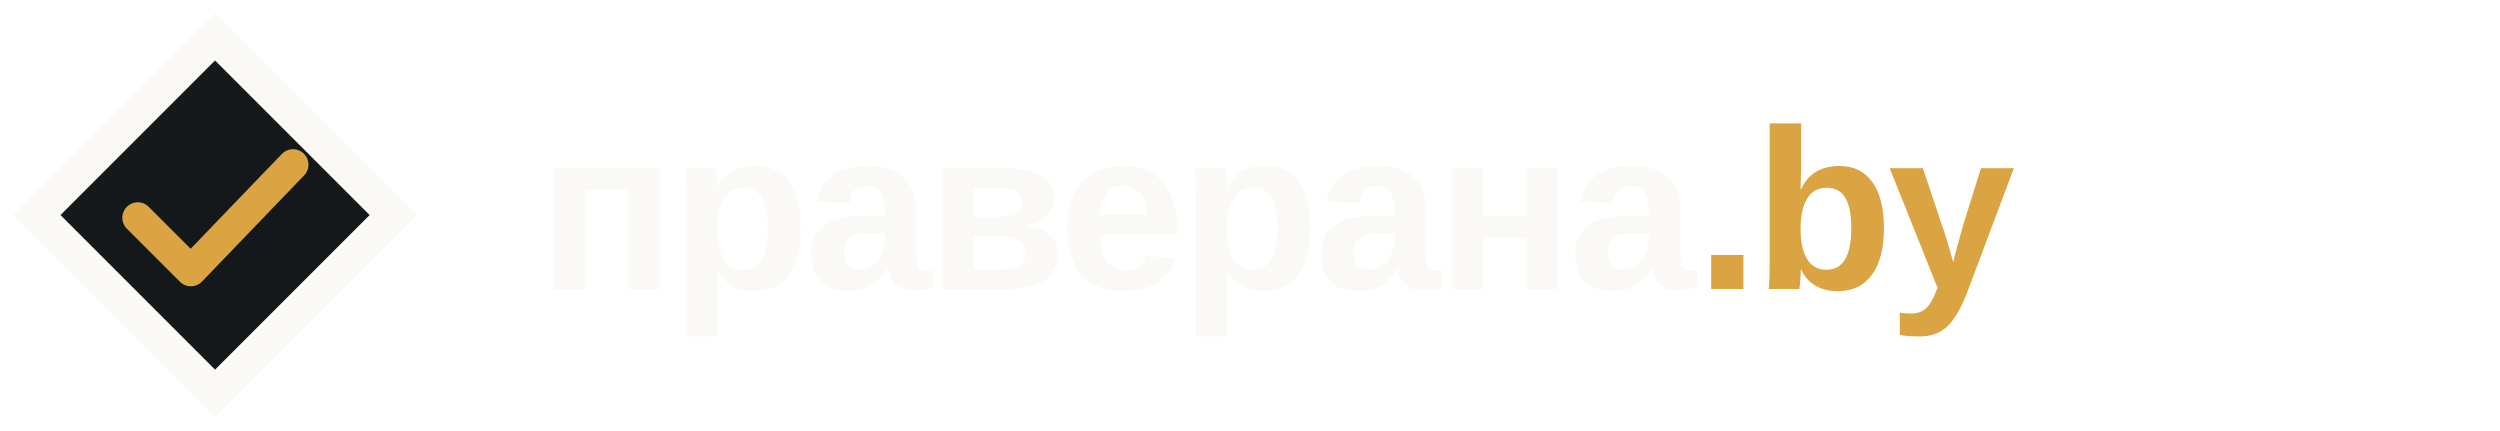
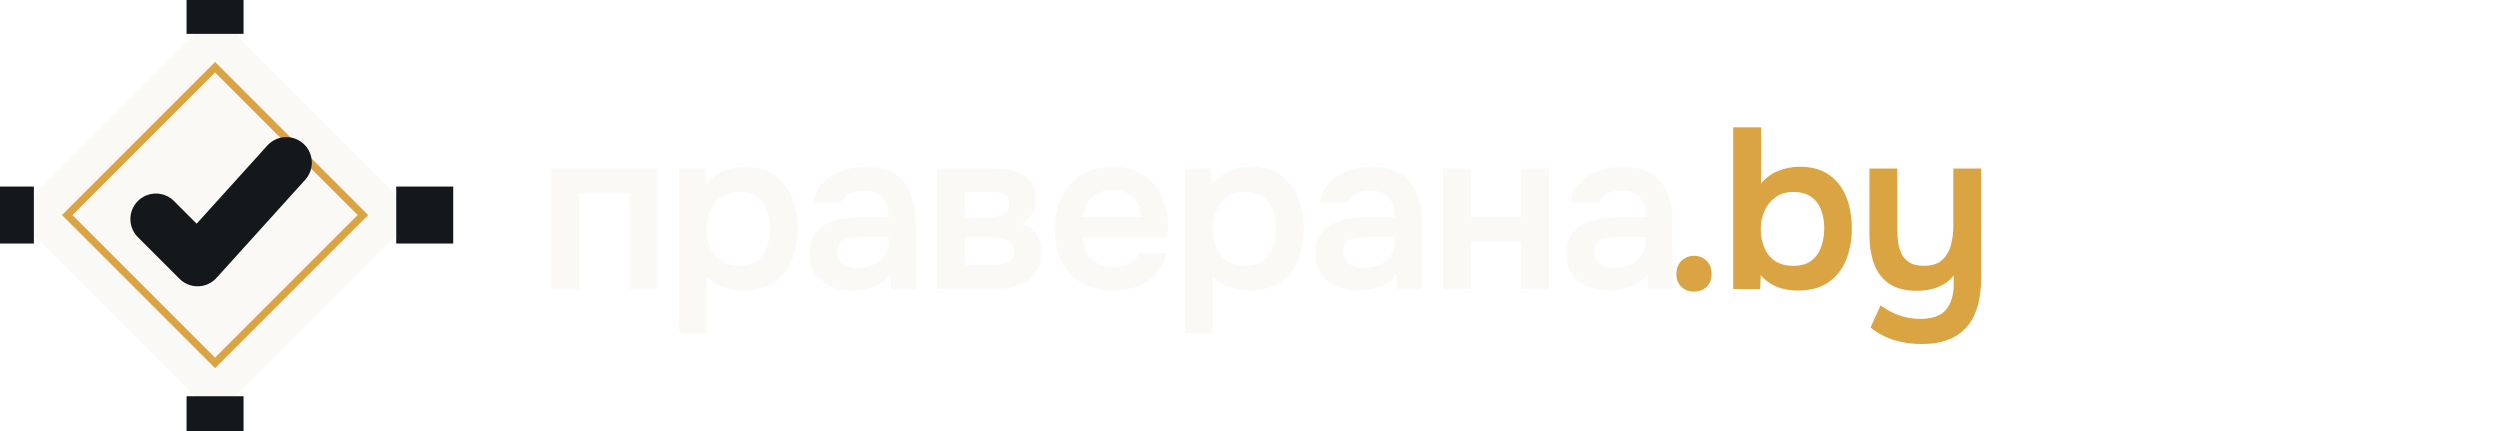
<svg xmlns="http://www.w3.org/2000/svg" viewBox="0 0 372 64" role="img" aria-label="Праверана.by">
-   <path d="M32 2 62 32 32 62 2 32Z" fill="#faf9f5" />
-   <path d="M32 9 55 32 32 55 9 32Z" fill="#15181a" />
-   <path d="M20.5 32.4 28.4 40.3 43.6 24.5" fill="none" stroke="#d9a441" stroke-width="4.6" stroke-linecap="round" stroke-linejoin="round" />
-   <text x="80" y="43" font-family="Onest, 'Segoe UI', Arial, sans-serif" font-size="34" font-weight="600" letter-spacing="-0.8" fill="#faf9f5">праверана<tspan fill="#d9a441">.by</tspan>
-   </text>
+   <path d="M32.0 2.0 L62.0 32.0 L32.0 62.0 L2.0 32.0 Z" fill="#faf9f5" />
+   <path d="M27.76 -3.44 L36.24 -3.44 L36.24 5.04 L27.76 5.04 Z" fill="#15181a" />
+   <path d="M58.96 27.76 L67.44 27.76 L67.44 36.24 L58.96 36.24 Z" fill="#15181a" />
+   <path d="M27.76 58.96 L36.24 58.96 L36.24 67.44 L27.76 67.44 Z" fill="#15181a" />
+   <path d="M-3.44 27.76 L5.04 27.76 L5.04 36.24 L-3.44 36.24 Z" fill="#15181a" />
+   <path d="M32.0 10.0 L54.0 32.0 L32.0 54.0 L10.0 32.0 Z" fill="none" stroke="#d9a441" stroke-width="1.1" />
+   <path d="M23.2 32.6 L29.4 38.8 L42.6 24.2" fill="none" stroke="#15181a" stroke-width="7.6" stroke-linecap="round" stroke-linejoin="round" />
+   <g transform="translate(80 43) scale(1)">
+     <path d="M59 0V527H523.601V0H402.199V418.798H180.802V0Z" transform="translate(0.0 0) scale(0.034 -0.034)" fill="#faf9f5" />
+     <path d="M59 -194.4V527H173.202L179.202 455.201Q209.802 497.401 254.702 516Q299.602 534.6 350.001 534.6Q426.401 534.6 477.001 498.7Q527.601 462.8 552.901 401.4Q578.201 340 578.201 263Q578.201 186 552.601 124.8Q527.001 63.6 474.401 28.4Q421.801 -6.8 340.401 -6.8Q302.401 -6.8 272.201 1.5Q242.001 9.8 219.602 24.4Q197.202 39 180.802 55.8V-194.4ZM323 102.602Q373.8 102.602 403 125.302Q432.199 148.002 444.899 184.401Q457.599 220.801 457.599 261.8Q457.599 304.999 444.299 342.199Q430.999 379.398 401 401.998Q371 424.598 320.6 424.598Q275.001 424.598 243.501 402.098Q212.001 379.599 195.802 342.699Q179.602 305.799 179.602 262.8Q179.602 219.001 195.002 182.401Q210.401 145.802 242.401 124.202Q274.401 102.602 323 102.602Z" transform="translate(19.02 0) scale(0.034 -0.034)" fill="#faf9f5" />
+     <path d="M226.399 -6.8Q189.799 -6.8 156.399 2.9Q122.999 12.6 97.099 32.3Q71.199 52 56.099 81.7Q41 111.4 41 151.2Q41 202.2 60.3 234.401Q79.6 266.601 113 283.801Q146.401 301 190.201 307.6Q234.001 314.2 282.002 314.2H387.799Q387.799 348.8 376.699 374.899Q365.599 400.999 342.199 415.699Q318.8 430.398 280.4 430.398Q258.6 430.398 238.301 424.798Q218.001 419.198 203.801 407.998Q189.601 396.799 184.001 378.799H58.999Q65.599 419.999 86.899 449.499Q108.199 479 140.199 497.6Q172.2 516.2 210.4 525.4Q248.6 534.6 289 534.6Q364.6 534.6 412.401 504.9Q460.201 475.2 483.101 419.3Q506.001 363.4 506.001 284.2V0H398.199L395.199 63.8Q372.799 35.8 344.199 20.2Q315.599 4.6 285.299 -1.1Q254.999 -6.8 226.399 -6.8ZM252 92.201Q292.8 92.201 323.299 107.101Q353.799 122.001 370.799 148.801Q387.799 175.601 387.799 211.2V227.999H272.6Q251.6 227.999 231.7 225.799Q211.801 223.599 196.001 217.099Q180.201 210.599 171.102 197.7Q162.002 184.8 162.002 162.4Q162.002 138.801 174.401 123.201Q186.801 107.601 207.601 99.901Q228.401 92.201 252 92.201Z" transform="translate(39.06 0) scale(0.034 -0.034)" fill="#faf9f5" />
+     <path d="M59 0V527H298.202Q332.402 527 366.502 522.3Q400.602 517.6 428.902 503.5Q457.202 489.4 474.702 462.6Q492.202 435.8 492.202 391.2Q492.202 366.8 484.602 346.1Q477.002 325.4 463.302 310Q449.602 294.6 430.402 284.2Q475.602 270.6 496.401 238.4Q517.201 206.2 517.201 160.4Q517.201 116.8 500.101 86.3Q483.001 55.8 454.501 36.8Q426 17.8 391.5 8.9Q357 0 322.201 0ZM180.802 105.602H307.401Q332 105.602 352.2 111.002Q372.4 116.402 384.599 129.302Q396.799 142.201 396.799 164.801Q396.799 186.4 387.299 198.5Q377.8 210.6 362.3 216.3Q346.801 222 328.001 223.6Q309.201 225.2 290.602 225.2H180.802ZM180.802 310.801H265.002Q281.802 310.801 300.902 313.001Q320.001 315.201 337.101 321.701Q354.2 328.2 364.9 340Q375.599 351.8 375.599 370.999Q375.599 397.199 361.5 408.299Q347.4 419.398 326.801 422.098Q306.201 424.798 285.801 424.798H180.802Z" transform="translate(57.41 0) scale(0.034 -0.034)" fill="#faf9f5" />
+     <path d="M295.4 -6.8Q212.6 -6.8 155.4 26.9Q98.2 60.6 68.6 121.2Q39 181.8 39 261.8Q39 342.4 69.7 403.7Q100.4 465 157.8 500Q215.2 535 295.6 535Q354.2 535 399.3 514.3Q444.4 493.6 475.3 457.2Q506.2 420.801 521.3 373.401Q536.401 326 535.201 272Q534.601 259.8 534.001 248.2Q533.401 236.6 531.2 224.4H160.602Q163.802 189.2 179.401 160.201Q195.001 131.201 223.601 114.301Q252.2 97.402 295 97.402Q320.2 97.402 343.1 103.502Q365.999 109.602 383.299 122.802Q400.599 136.001 407.199 155.801H528.601Q515.801 99.201 481.001 63.1Q446.201 27 397.6 10.1Q349 -6.8 295.4 -6.8ZM417.199 314.801Q416.599 347.8 401.799 374.799Q386.999 401.799 359.699 417.599Q332.4 433.399 292.6 433.399Q250.801 433.399 222.701 416.399Q194.601 399.399 180.001 372.399Q165.402 345.4 163.002 314.801Z" transform="translate(75.61 0) scale(0.034 -0.034)" fill="#faf9f5" />
+     <path d="M59 -194.4V527H173.202L179.202 455.201Q209.802 497.401 254.702 516Q299.602 534.6 350.001 534.6Q426.401 534.6 477.001 498.7Q527.601 462.8 552.901 401.4Q578.201 340 578.201 263Q578.201 186 552.601 124.8Q527.001 63.6 474.401 28.4Q421.801 -6.8 340.401 -6.8Q302.401 -6.8 272.201 1.5Q242.001 9.8 219.602 24.4Q197.202 39 180.802 55.8V-194.4ZM323 102.602Q373.8 102.602 403 125.302Q432.199 148.002 444.899 184.401Q457.599 220.801 457.599 261.8Q457.599 304.999 444.299 342.199Q430.999 379.398 401 401.998Q371 424.598 320.6 424.598Q275.001 424.598 243.501 402.098Q212.001 379.599 195.802 342.699Q179.602 305.799 179.602 262.8Q179.602 219.001 195.002 182.401Q210.401 145.802 242.401 124.202Q274.401 102.602 323 102.602Z" transform="translate(94.33 0) scale(0.034 -0.034)" fill="#faf9f5" />
+     <path d="M226.399 -6.8Q189.799 -6.8 156.399 2.9Q122.999 12.6 97.099 32.3Q71.199 52 56.099 81.7Q41 111.4 41 151.2Q41 202.2 60.3 234.401Q79.6 266.601 113 283.801Q146.401 301 190.201 307.6Q234.001 314.2 282.002 314.2H387.799Q387.799 348.8 376.699 374.899Q365.599 400.999 342.199 415.699Q318.8 430.398 280.4 430.398Q258.6 430.398 238.301 424.798Q218.001 419.198 203.801 407.998Q189.601 396.799 184.001 378.799H58.999Q65.599 419.999 86.899 449.499Q108.199 479 140.199 497.6Q172.2 516.2 210.4 525.4Q248.6 534.6 289 534.6Q364.6 534.6 412.401 504.9Q460.201 475.2 483.101 419.3Q506.001 363.4 506.001 284.2V0H398.199L395.199 63.8Q372.799 35.8 344.199 20.2Q315.599 4.6 285.299 -1.1Q254.999 -6.8 226.399 -6.8ZM252 92.201Q292.8 92.201 323.299 107.101Q353.799 122.001 370.799 148.801Q387.799 175.601 387.799 211.2V227.999H272.6Q251.6 227.999 231.7 225.799Q211.801 223.599 196.001 217.099Q180.201 210.599 171.102 197.7Q162.002 184.8 162.002 162.4Q162.002 138.801 174.401 123.201Q186.801 107.601 207.601 99.901Q228.401 92.201 252 92.201Z" transform="translate(114.37 0) scale(0.034 -0.034)" fill="#faf9f5" />
+     <path d="M59 0V527H180.802V314.801H401.199V527H523.001V0H401.199V206.199H180.802V0Z" transform="translate(132.71 0) scale(0.034 -0.034)" fill="#faf9f5" />
+     <path d="M226.399 -6.8Q189.799 -6.8 156.399 2.9Q122.999 12.6 97.099 32.3Q71.199 52 56.099 81.7Q41 111.4 41 151.2Q41 202.2 60.3 234.401Q79.6 266.601 113 283.801Q146.401 301 190.201 307.6Q234.001 314.2 282.002 314.2H387.799Q387.799 348.8 376.699 374.899Q365.599 400.999 342.199 415.699Q318.8 430.398 280.4 430.398Q258.6 430.398 238.301 424.798Q218.001 419.198 203.801 407.998Q189.601 396.799 184.001 378.799H58.999Q65.599 419.999 86.899 449.499Q108.199 479 140.199 497.6Q172.2 516.2 210.4 525.4Q248.6 534.6 289 534.6Q364.6 534.6 412.401 504.9Q460.201 475.2 483.101 419.3Q506.001 363.4 506.001 284.2V0H398.199L395.199 63.8Q372.799 35.8 344.199 20.2Q315.599 4.6 285.299 -1.1Q254.999 -6.8 226.399 -6.8ZM252 92.201Q292.8 92.201 323.299 107.101Q353.799 122.001 370.799 148.801Q387.799 175.601 387.799 211.2V227.999H272.6Q251.6 227.999 231.7 225.799Q211.801 223.599 196.001 217.099Q180.201 210.599 171.102 197.7Q162.002 184.8 162.002 162.4Q162.002 138.801 174.401 123.201Q186.801 107.601 207.601 99.901Q228.401 92.201 252 92.201Z" transform="translate(151.7 0) scale(0.034 -0.034)" fill="#faf9f5" />
+     <path d="M136.201 -11.6Q103.8 -11.6 81.4 9.0Q59 29.6 59 65.601Q59 102.001 81.8 123.602Q104.6 145.202 136.601 145.202Q168.601 145.202 190.801 123.802Q213.002 102.401 213.002 66.001Q213.002 29.6 190.801 9.0Q168.601 -11.6 136.201 -11.6Z" transform="translate(167.44 0) scale(0.034 -0.034)" fill="#d9a441" />
+     <path d="M342.002 -6.8Q312.802 -6.8 283.702 -0.7Q254.602 5.4 228.102 20.4Q201.602 35.4 179.602 60.4L177.202 0H59V707.4H180.802V460.601Q209.602 497.8 255.302 516.4Q301.002 535 350.001 535Q428.401 535 478.801 499.5Q529.201 464 553.701 403.1Q578.201 342.2 578.201 264.6Q578.201 188 552.801 126.5Q527.401 65 475.401 29.1Q423.401 -6.8 342.002 -6.8ZM321.8 101.402Q373.4 101.402 402.8 124.902Q432.199 148.402 444.899 186.001Q457.599 223.601 457.599 265.8Q457.599 308.599 444.299 344.799Q430.999 380.999 401 402.798Q371 424.598 321 424.598Q275.401 424.598 243.701 401.198Q212.001 377.799 195.802 340.599Q179.602 303.4 179.602 262.8Q179.602 220.601 194.102 183.601Q208.602 146.601 240.101 124.002Q271.601 101.402 321.8 101.402Z" transform="translate(175.89 0) scale(0.034 -0.034)" fill="#d9a441" />
+     <path d="M288.2 -240.8Q229.6 -240.8 172.7 -224.4Q115.799 -208 66.799 -168.801L110.6 -71.399Q144.799 -97.598 188.499 -114.198Q232.199 -130.798 284.999 -130.798Q364.199 -130.798 397.399 -90.099Q430.599 -49.399 430.599 20.001V59.399Q412.999 35.599 386.899 20.7Q360.799 5.8 330.799 -1.1Q300.8 -8 269.8 -8Q193 -8 147.4 23.6Q101.8 55.2 81.8 110.6Q61.8 166 61.8 237.2V527H183.602V263.6Q183.602 234.801 187.302 205.901Q191.002 177.001 202.602 153.402Q214.202 129.802 237.601 115.602Q261.001 101.402 300.401 101.402Q351.4 101.402 379.3 126.402Q407.2 151.402 418.099 191.201Q428.999 231.001 428.999 276V527H550.801V50.403Q550.801 -16.598 536.501 -70.398Q522.201 -124.199 491.201 -162.199Q460.201 -200.2 410.201 -220.5Q360.201 -240.8 288.2 -240.8Z" transform="translate(196.07 0) scale(0.034 -0.034)" fill="#d9a441" />
+   </g>
</svg>
